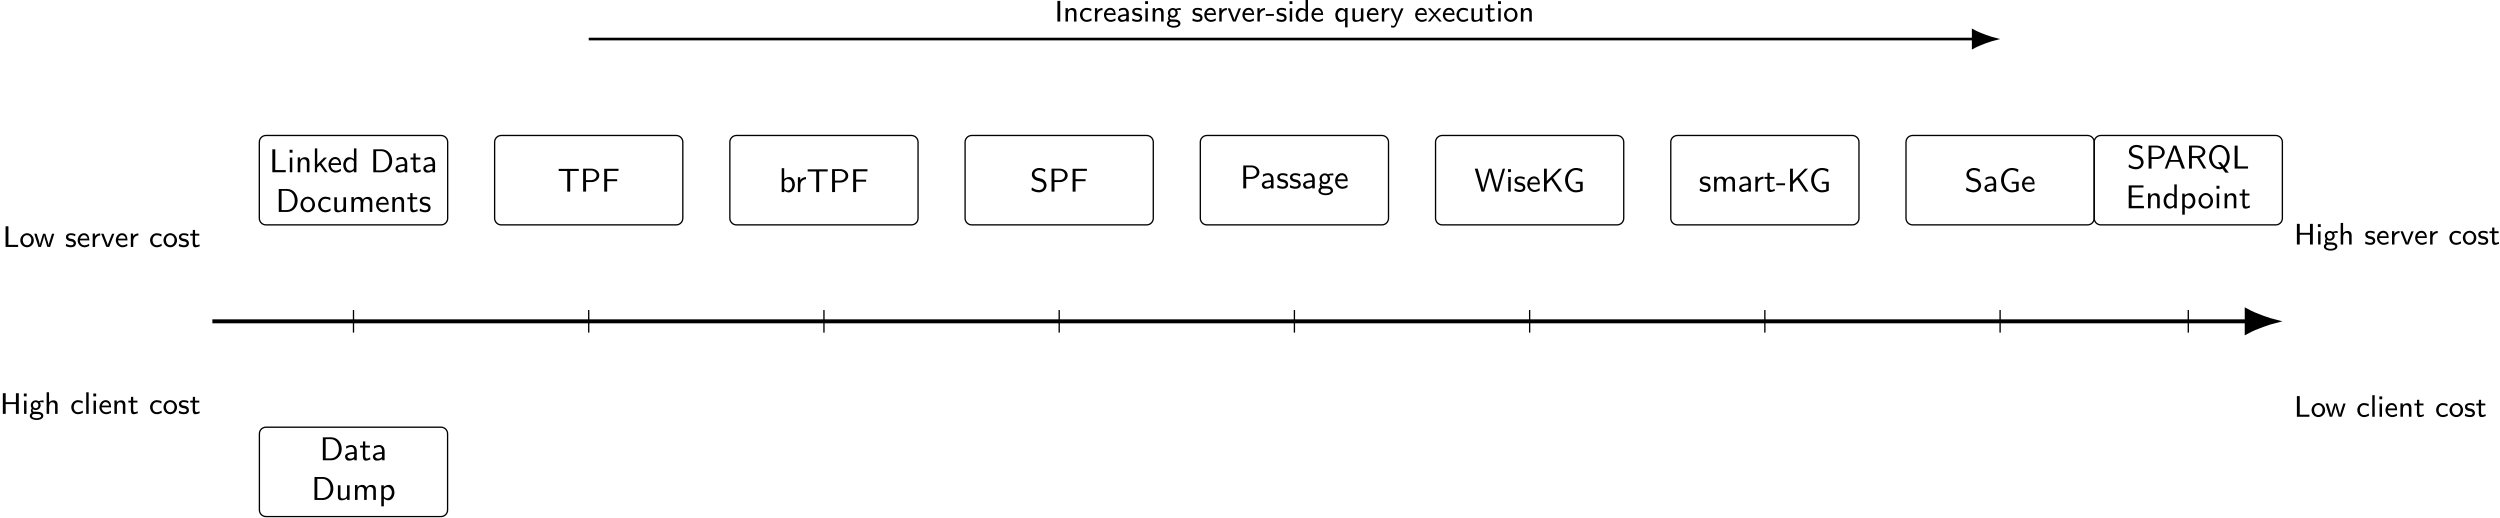
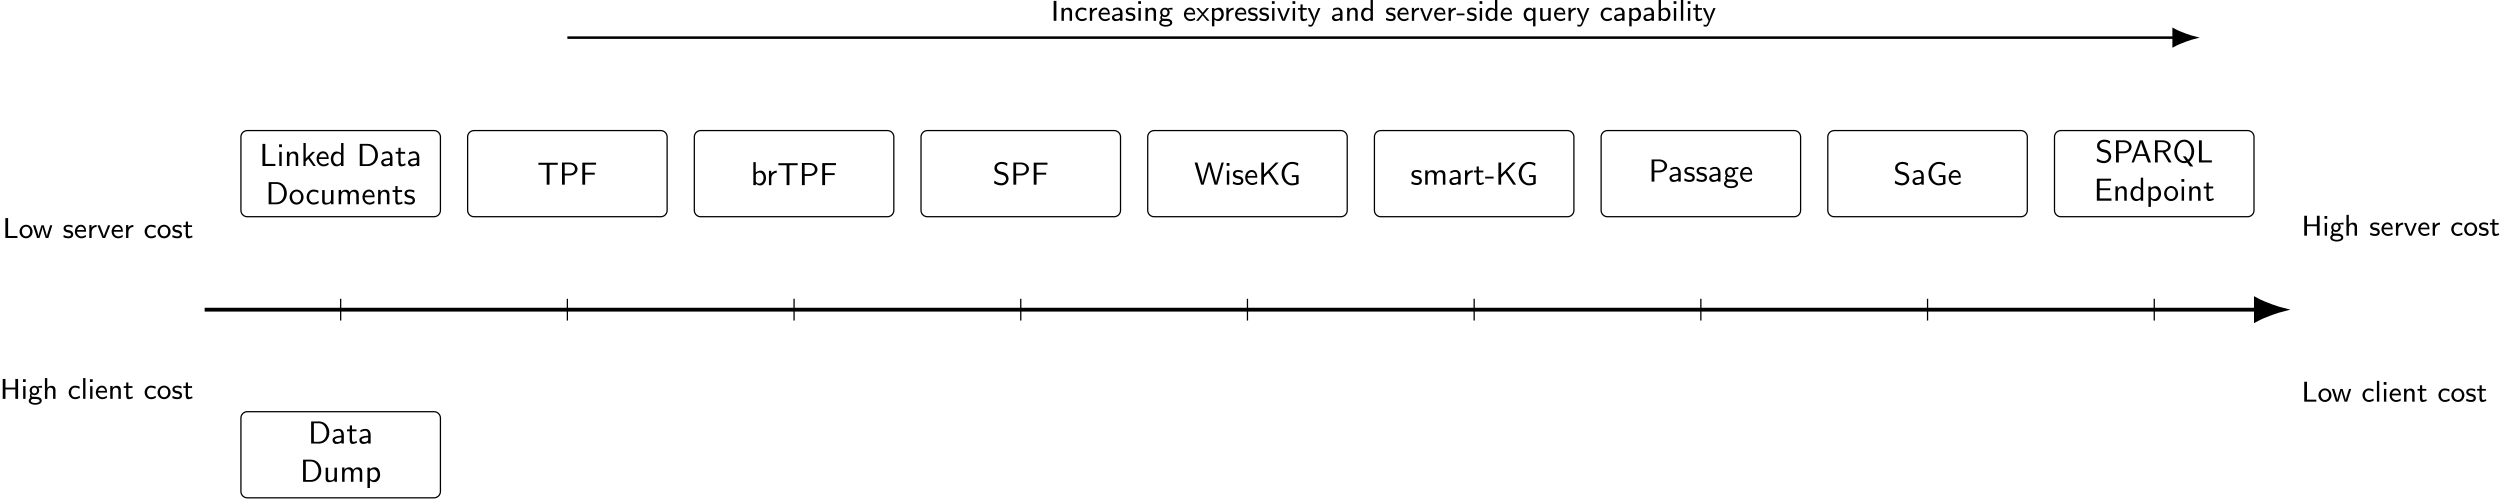
- <svg xmlns="http://www.w3.org/2000/svg" xmlns:xlink="http://www.w3.org/1999/xlink" version="1.1" width="753.171pt" height="155.825pt" viewBox="-60.711 -60.711 753.171 155.825">
+ <svg xmlns="http://www.w3.org/2000/svg" xmlns:xlink="http://www.w3.org/1999/xlink" version="1.1" width="781.517pt" height="155.825pt" viewBox="-60.711 -60.711 781.517 155.825">
  <defs>
    <path id="g1-45" d="M.11-2.521V-1.933H2.76V-2.521H.11Z" />
    <path id="g1-65" d="M.279-.01H1.006L1.773-2.042H4.443L4.663-2.022L5.45-.03L5.529-.01H6.356C6.296-.219 6.207-.418 6.127-.618L5.689-1.783C5.24-2.989 4.782-4.194 4.334-5.4L3.915-6.506C3.836-6.735 3.806-6.924 3.636-6.924H2.919C2.869-6.914 2.849-6.864 2.839-6.814L2.252-5.27C1.803-4.085 1.365-2.919 .917-1.724L.498-.598C.428-.408 .339-.209 .279-.01ZM1.993-2.6C2.072-2.889 2.202-3.168 2.301-3.457C2.511-4.025 2.71-4.593 2.909-5.161C3.029-5.509 3.158-5.858 3.228-6.227L3.337-5.798L4.473-2.6H1.993Z" />
    <path id="g1-68" d="M.946-6.924V-.01H2.869C3.059-.01 3.258 0 3.447 0C5.32 0 6.635-1.604 6.635-3.417C6.635-5.2 5.46-6.934 3.387-6.934C3.208-6.934 3.029-6.924 2.849-6.924H.946ZM1.803-.568V-6.366H3.208C3.885-6.366 4.453-6.187 4.951-5.689C5.499-5.121 5.729-4.364 5.768-3.597V-3.397C5.768-2.002 4.991-.568 3.208-.568H1.803Z" />
    <path id="g1-69" d="M.936-6.894V-.01H5.519V-.717H1.823V-3.288H5.111V-3.895H1.823V-6.257H5.39V-6.894H.936Z" />
    <path id="g1-70" d="M.936-6.894V-.01H1.823V-3.148H4.832V-3.756H1.823V-6.257H5.24V-6.894H.936Z" />
    <path id="g1-71" d="M5.968-2.989H3.866V-2.381H5.191V-.737C5.191-.478 4.105-.428 3.885-.428C2.401-.428 1.534-2.062 1.534-3.457C1.534-4.812 2.331-6.506 3.925-6.506H4.035C4.613-6.466 5.001-6.326 5.539-5.988C5.609-5.938 5.669-5.868 5.748-5.838C5.778-6.087 5.878-6.346 5.878-6.595C5.878-6.874 4.573-7.143 3.945-7.143C1.993-7.143 .658-5.37 .658-3.597C.658-1.953 1.474-.339 3.188 .13C3.427 .189 3.656 .209 3.895 .209C4.573 .209 5.22 .06 5.828-.209C5.908-.249 5.968-.259 5.968-.379V-2.989Z" />
    <path id="g1-75" d="M.946-6.924V-.01H1.803V-2.262L3.128-3.626L5.559-.03L5.649-.01H6.486L3.676-4.184L6.356-6.924H5.43L1.803-3.228V-6.924H.946Z" />
    <path id="g1-76" d="M.936-6.924V-.01H4.971V-.667H1.823V-6.924H.936Z" />
    <path id="g1-80" d="M.946-6.924V-.01H1.833V-2.889H3.666C4.782-2.979 5.808-3.796 5.808-4.922V-5.011C5.729-6.267 4.483-6.934 3.357-6.934C3.188-6.934 3.029-6.924 2.859-6.924H.946ZM1.803-3.467V-6.366H3.347C4.115-6.366 5.001-5.858 5.001-4.922C5.001-4.304 4.613-3.836 4.055-3.606C3.696-3.467 3.318-3.467 2.939-3.467H1.803Z" />
    <path id="g1-81" d="M4.623 .03L5.23 .907L5.479 1.225L6.496 1.235C6.227 .837 5.908 .468 5.629 .08L5.41-.209C5.39-.239 5.34-.279 5.34-.329V-.339C5.34-.379 5.39-.408 5.42-.428L5.629-.608C6.396-1.345 6.775-2.411 6.775-3.437C6.775-4.922 6.007-6.466 4.513-7.004C4.244-7.103 3.955-7.143 3.666-7.143C1.654-7.143 .548-5.161 .548-3.437C.548-1.674 1.753 .209 3.676 .209C3.995 .209 4.334 .149 4.623 .03ZM4.882-.897L4.095-1.933H3.228L4.224-.518C4.025-.468 3.836-.428 3.626-.428H3.567C2.052-.528 1.405-2.232 1.405-3.467C1.405-4.742 2.072-6.506 3.646-6.506H3.746C5.23-6.426 5.918-4.752 5.918-3.457C5.918-2.54 5.639-1.474 4.882-.897Z" />
    <path id="g1-82" d="M.956-6.924V-.01H1.813V-3.168H3.258L3.387-3.148L5.111-.249L5.27-.03H6.147L4.164-3.268C5.011-3.457 5.868-4.154 5.868-5.071V-5.151C5.798-6.227 4.653-6.824 3.656-6.914C3.517-6.924 3.377-6.924 3.238-6.924H.956ZM1.813-3.776V-6.366H2.949C3.676-6.366 4.633-6.326 5.001-5.44C5.041-5.32 5.061-5.2 5.061-5.081C5.061-4.513 4.633-4.095 4.095-3.905C3.726-3.776 3.337-3.776 2.949-3.776H1.813Z" />
    <path id="g1-83" d="M.578-1.295C.548-1.046 .448-.787 .448-.538C.448-.359 1.156-.09 1.524 .03C1.893 .139 2.281 .209 2.67 .209C3.597 .209 4.742-.279 4.961-1.644C4.971-1.714 4.971-1.793 4.971-1.863C4.971-2.79 4.364-3.577 3.527-3.866C2.77-4.134 1.634-4.055 1.355-5.091C1.345-5.161 1.335-5.24 1.335-5.31V-5.39C1.415-6.067 2.072-6.446 2.67-6.486H2.819C3.347-6.486 3.856-6.326 4.284-5.988C4.354-5.938 4.413-5.878 4.483-5.838C4.513-6.087 4.613-6.346 4.613-6.595C4.613-6.655 4.583-6.685 4.533-6.705L4.354-6.795C3.885-7.034 3.377-7.143 2.849-7.143C1.893-7.143 .548-6.615 .548-5.171C.548-4.244 1.285-3.547 2.122-3.308C2.889-3.088 4.184-3.049 4.184-1.783V-1.714C4.125-1.026 3.527-.528 2.849-.478H2.73C2.032-.478 1.355-.727 .797-1.136C.727-1.186 .658-1.255 .578-1.295Z" />
    <path id="g1-84" d="M.359-6.864V-6.217H2.939V-.01H3.826V-6.227H6.406V-6.864H.359Z" />
    <path id="g1-87" d="M.139-6.924L2.162-.01H2.75C2.78-.01 2.819 0 2.859 0C3.039 0 3.068-.329 3.108-.488C3.587-2.212 4.164-3.925 4.563-5.669C4.603-5.848 4.653-6.037 4.663-6.227H4.672C4.692-5.968 4.762-5.709 4.832-5.46C5.26-3.616 5.898-1.833 6.366-.01H7.233L9.255-6.924H8.638C8.508-6.924 8.518-6.834 8.478-6.745L8.389-6.416C7.89-4.722 7.382-3.019 6.954-1.305C6.914-1.106 6.864-.907 6.844-.707H6.834C6.834-.927 6.765-1.156 6.715-1.365C6.366-2.76 5.968-4.134 5.559-5.519C5.43-5.988 5.27-6.456 5.151-6.924H4.443C4.254-6.924 4.234-6.615 4.194-6.456C3.786-5.121 3.397-3.766 3.049-2.421C2.899-1.853 2.72-1.285 2.67-.707H2.66C2.66-.966 2.58-1.225 2.521-1.474C2.122-3.298 1.474-5.111 1.006-6.924H.139Z" />
    <path id="g1-97" d="M.817-3.507C.966-3.587 1.096-3.686 1.245-3.766C1.584-3.945 1.963-4.015 2.351-4.015C2.959-4.015 3.208-3.337 3.208-2.829C3.208-2.7 3.198-2.57 3.198-2.451C2.192-2.451 .438-2.222 .438-1.146C.438-.518 .867 .1 1.564 .1C2.132 .1 2.8-.02 3.228-.369V-.01H3.975V-2.79C3.975-3.616 3.547-4.533 2.461-4.603H2.351C1.853-4.603 1.405-4.503 .946-4.274C.877-4.244 .757-4.204 .757-4.095C.757-3.895 .807-3.706 .817-3.507ZM3.198-1.943V-1.295C3.198-.717 2.6-.498 2.092-.498C1.674-.498 1.156-.707 1.156-1.166C1.176-1.654 1.953-1.813 2.321-1.863C2.61-1.913 2.909-1.943 3.198-1.943Z" />
    <path id="g1-98" d="M.817-7.203V-.01H1.594V-.468C1.983-.13 2.391 .1 2.979 .1C4.115 .1 4.792-1.186 4.792-2.242C4.792-3.138 4.314-4.553 3.148-4.553C2.59-4.553 1.993-4.324 1.564-3.955V-7.203H.817ZM3.995-2.052C3.935-1.265 3.437-.498 2.56-.498C2.152-.498 1.594-.857 1.594-1.255V-2.77C1.594-2.879 1.584-2.999 1.584-3.118C1.584-3.567 2.172-3.935 2.66-3.935C3.656-3.935 4.005-2.969 4.005-2.212C4.005-2.162 4.005-2.102 3.995-2.052Z" />
    <path id="g1-99" d="M4.075-1.066C3.895-.966 3.716-.847 3.537-.747C3.218-.598 2.839-.538 2.491-.538H2.401C1.524-.618 1.136-1.474 1.136-2.232C1.136-3.049 1.554-3.965 2.531-3.965C2.949-3.965 3.387-3.895 3.746-3.646C3.826-3.606 3.895-3.547 3.975-3.517C3.985-3.706 4.075-3.905 4.075-4.105C4.075-4.523 2.531-4.603 2.54-4.603C1.186-4.603 .359-3.397 .359-2.202V-2.132C.379-.996 1.265 .1 2.491 .1C3.029 .1 3.537-.03 3.995-.309C4.055-.359 4.134-.379 4.134-.478C4.134-.667 4.085-.867 4.075-1.066Z" />
    <path id="g1-100" d="M3.577-7.203V-3.995C3.168-4.344 2.64-4.543 2.102-4.543C.936-4.543 .359-3.208 .359-2.222C.359-1.166 .917 .1 2.142 .1C2.67 .1 3.168-.169 3.547-.528V-.01H4.324V-7.203H3.577ZM1.136-2.052C1.126-2.112 1.126-2.182 1.126-2.242C1.126-3.039 1.594-3.935 2.57-3.935C2.969-3.935 3.557-3.676 3.557-3.168C3.557-3.049 3.547-2.929 3.547-2.819V-1.325C3.547-.837 2.849-.508 2.481-.508C1.624-.508 1.215-1.275 1.136-2.052Z" />
    <path id="g1-101" d="M4.025-1.066C3.537-.757 3.128-.508 2.56-.508C1.773-.508 1.036-1.196 1.036-2.192H4.125C4.125-2.869 4.015-3.626 3.527-4.134C3.218-4.443 2.79-4.603 2.361-4.603C1.813-4.603 1.315-4.344 .956-3.955C.528-3.477 .339-2.849 .339-2.222V-2.172C.349-1.006 1.255 .1 2.511 .1C3.019 .1 3.517-.05 3.935-.319C4.005-.369 4.085-.389 4.085-.488C4.085-.677 4.035-.877 4.025-1.066ZM1.086-2.74C1.225-3.347 1.654-3.985 2.361-3.985C3.059-3.985 3.477-3.397 3.557-2.74H1.086Z" />
    <path id="g1-103" d="M.917-.339V-.329C.558-.12 .279 .279 .279 .697C.279 1.644 1.594 2.042 2.471 2.042C3.407 2.042 4.692 1.684 4.692 .608C4.553-.578 3.457-.697 2.58-.697H1.684C1.375-.697 1.196-.956 1.196-1.245V-1.315C1.215-1.415 1.255-1.494 1.285-1.584C1.654-1.415 1.863-1.295 2.222-1.295C3.118-1.295 3.806-2.072 3.806-2.929V-3.009C3.786-3.347 3.656-3.636 3.477-3.915L4.832-3.935L4.722-4.543C4.264-4.543 3.776-4.463 3.347-4.304C3.298-4.284 3.238-4.244 3.178-4.244C3.108-4.244 2.999-4.334 2.929-4.374C2.71-4.483 2.471-4.543 2.232-4.543C1.395-4.543 .618-3.866 .618-2.929C.618-2.62 .707-2.331 .857-2.062C.877-2.022 .927-1.973 .927-1.923C.927-1.843 .787-1.674 .737-1.524S.658-1.225 .658-1.076C.658-.817 .747-.538 .917-.339ZM1.574 .02H2.521C3.068 .02 3.995 .06 3.995 .697C3.995 1.385 2.77 1.474 2.491 1.474C1.983 1.474 .976 1.325 .976 .697C.976 .359 1.235 .06 1.574 .02ZM2.112-3.975H2.192C2.869-3.975 3.108-3.437 3.108-2.929C3.108-2.411 2.879-1.943 2.311-1.863H2.232C1.554-1.863 1.315-2.401 1.315-2.909C1.315-3.427 1.544-3.895 2.112-3.975Z" />
    <path id="g1-105" d="M.807-4.433V-.01H1.554V-4.433H.807ZM.737-6.785V-5.898H1.624V-6.785H.737Z" />
    <path id="g1-107" d="M.827-7.203V-.01H1.514V-1.265L1.534-1.415L2.321-2.232L3.875-.03L4.692-.01C4.523-.289 4.314-.558 4.125-.827C3.846-1.215 3.567-1.614 3.298-2.012L2.939-2.521C2.899-2.57 2.819-2.66 2.819-2.72C2.829-2.78 2.899-2.829 2.939-2.869L3.268-3.198C3.517-3.447 3.766-3.716 4.015-3.965C4.164-4.115 4.344-4.264 4.473-4.433L3.587-4.423L1.544-2.361V-7.203H.827Z" />
    <path id="g1-109" d="M1.534-3.776V-4.493H.807V-.01H1.584V-2.281C1.584-2.899 1.704-3.935 2.58-3.935C3.228-3.935 3.577-3.567 3.577-2.889C3.577-2.76 3.567-2.64 3.567-2.521V-.01H4.344V-2.281C4.344-2.899 4.463-3.935 5.34-3.935C5.988-3.935 6.336-3.567 6.336-2.889C6.336-2.76 6.326-2.64 6.326-2.521V-.01H7.103V-2.859C7.103-3.218 7.083-3.577 6.934-3.905C6.725-4.364 6.227-4.543 5.738-4.543C5.161-4.543 4.593-4.264 4.254-3.726C3.995-4.234 3.706-4.543 2.989-4.543C2.441-4.543 1.783-4.244 1.534-3.776Z" />
    <path id="g1-110" d="M1.524-3.786V-4.493H.807V-.01H1.584V-2.281C1.584-2.879 1.694-3.935 2.58-3.935C3.228-3.935 3.567-3.537 3.567-2.879C3.567-2.75 3.557-2.63 3.557-2.511V-.01H4.334V-2.371C4.334-2.55 4.344-2.74 4.344-2.919C4.344-3.656 4.164-4.543 2.989-4.543C2.351-4.543 1.903-4.234 1.524-3.786Z" />
    <path id="g1-111" d="M2.341-4.603C1.096-4.453 .299-3.377 .299-2.212C.299-1.106 1.106 .1 2.491 .1H2.62C3.846-.04 4.603-.966 4.672-2.082V-2.212C4.672-3.377 3.816-4.603 2.471-4.603H2.341ZM1.076-2.142C1.066-2.202 1.066-2.262 1.066-2.331C1.066-3.158 1.594-3.995 2.491-3.995C3.377-3.995 3.895-3.178 3.895-2.301C3.895-1.534 3.527-.538 2.501-.538C1.664-.538 1.166-1.245 1.076-2.142Z" />
    <path id="g1-112" d="M1.564-3.945V-4.433H.817V1.923H1.594V-.468C1.963-.12 2.431 .1 2.949 .1C4.115 .1 4.782-1.166 4.782-2.222C4.782-3.078 4.374-4.553 3.188-4.553C2.62-4.553 1.993-4.334 1.564-3.945ZM3.995-2.082C3.925-1.325 3.407-.508 2.55-.508C2.192-.508 1.594-.827 1.594-1.245V-2.75C1.594-2.859 1.584-2.979 1.584-3.098C1.584-3.547 2.162-3.905 2.65-3.905C3.487-3.905 4.005-3.009 4.005-2.252C4.005-2.192 4.005-2.142 3.995-2.082Z" />
    <path id="g1-114" d="M1.524-3.587V-4.493H.817V-.01H1.564V-2.002C1.564-2.76 1.823-3.427 2.68-3.766C2.859-3.836 3.059-3.866 3.258-3.866V-4.543C2.61-4.543 1.763-4.134 1.524-3.587Z" />
    <path id="g1-115" d="M.399-1.026C.359-.827 .289-.588 .289-.408C.289-.139 1.335 .04 1.445 .06C1.604 .08 1.783 .1 1.963 .1C2.7 .1 3.587-.189 3.587-1.285C3.587-1.923 3.098-2.431 2.521-2.6C2.022-2.75 1.046-2.72 1.046-3.397C1.046-3.816 1.425-4.015 1.833-4.015C2.172-4.015 2.521-3.975 2.849-3.846C3.009-3.786 3.148-3.686 3.308-3.626L3.417-4.284C2.939-4.503 2.481-4.603 1.963-4.603C1.205-4.603 .329-4.294 .329-3.308C.329-2.531 1.016-2.112 1.674-1.983C2.122-1.903 2.879-1.833 2.879-1.196C2.879-.727 2.401-.528 1.973-.528C1.395-.528 .956-.707 .399-1.026Z" />
    <path id="g1-116" d="M1.056-5.699V-4.433H.179V-3.846H1.026V-1.215C1.026-.667 1.146 .1 1.853 .1C2.371 .1 2.859-.04 3.318-.279L3.158-.867C2.859-.667 2.61-.538 2.242-.538C1.803-.538 1.743-1.036 1.743-1.375V-3.846H3.148V-4.433H1.743V-5.699H1.056Z" />
    <path id="g1-117" d="M.807-4.433V-1.544C.807-1.415 .797-1.285 .797-1.146C.797-.817 .827-.468 1.036-.219C1.235 .03 1.554 .11 1.873 .11C2.491 .11 3.108-.1 3.587-.488V-.01H4.334V-4.433H3.557V-1.664C3.557-.887 3.138-.448 2.281-.448C1.863-.448 1.584-.618 1.584-1.116V-4.433H.807Z" />
    <path id="g0-45" d="M.099-2.277V-1.722H2.555V-2.277H.099Z" />
    <path id="g0-72" d="M.852-6.232V-.009H1.713V-2.95H4.797V-.009H5.658V-6.232H4.797V-3.533H1.713V-6.232H.852Z" />
    <path id="g0-73" d="M.852-6.232V-.009H1.713V-6.232H.852Z" />
    <path id="g0-76" d="M.852-6.232V-.009H4.627V-.637H1.713V-6.232H.852Z" />
    <path id="g0-97" d="M.762-3.111C.897-3.183 1.022-3.282 1.157-3.353C1.47-3.515 1.829-3.578 2.188-3.578C2.771-3.578 2.941-2.941 2.941-2.484V-2.215C2-2.215 .395-2.017 .395-1.04C.395-.466 .798 .09 1.444 .09C1.955 .09 2.555-.018 2.968-.35V-.009H3.694V-2.143C3.694-2.277 3.703-2.412 3.703-2.546C3.703-3.362 3.138-4.142 2.179-4.142C1.731-4.142 1.291-4.053 .888-3.847C.807-3.811 .708-3.775 .708-3.676C.708-3.488 .753-3.3 .762-3.111ZM2.941-1.731V-1.3C2.941-.762 2.52-.493 1.919-.493C1.614-.493 1.094-.628 1.094-1.076C1.112-1.506 1.847-1.623 2.152-1.668C2.412-1.704 2.681-1.731 2.941-1.731Z" />
+     <path id="g0-98" d="M.735-6.51V-.009H1.488V-.421C1.829-.099 2.277 .09 2.753 .09C3.847 .09 4.438-1.058 4.438-2.017C4.438-2.842 4.026-4.089 2.923-4.089C2.43-4.089 1.856-3.909 1.462-3.569V-6.51H.735ZM3.676-1.856C3.622-1.139 3.165-.493 2.376-.493C2.017-.493 1.488-.78 1.488-1.139V-2.968C1.551-3.264 2.116-3.506 2.457-3.506C3.3-3.506 3.685-2.726 3.685-2.044C3.685-1.982 3.685-1.919 3.676-1.856Z" />
    <path id="g0-99" d="M3.775-.977C3.246-.69 2.905-.52 2.304-.52H2.224C1.435-.583 1.067-1.336 1.067-2C1.067-2.753 1.479-3.533 2.331-3.533C2.753-3.533 3.12-3.452 3.497-3.228C3.56-3.192 3.613-3.147 3.676-3.12C3.703-3.309 3.775-3.524 3.775-3.694C3.775-4.044 2.43-4.142 2.331-4.142C1.193-4.142 .314-3.147 .314-2.071C.314-.933 1.094 .09 2.349 .09C2.833 .09 3.273-.045 3.694-.26C3.757-.305 3.829-.323 3.829-.412C3.829-.601 3.784-.789 3.775-.977Z" />
    <path id="g0-100" d="M3.291-6.51V-3.604C2.905-3.918 2.412-4.089 1.919-4.089C.843-4.089 .314-2.905 .314-1.991C.314-1.04 .861 .099 1.901 .099C2.421 .099 2.878-.152 3.264-.466V-.009H4.017V-6.51H3.291ZM1.067-1.856C1.067-1.91 1.058-1.955 1.058-2.008C1.058-2.744 1.506-3.497 2.385-3.497C2.708-3.497 3.219-3.291 3.264-2.995C3.273-2.941 3.273-2.887 3.273-2.833C3.273-2.726 3.264-2.618 3.264-2.52V-1.193C3.264-.959 2.914-.664 2.663-.565C2.546-.52 2.412-.493 2.286-.493C1.506-.493 1.139-1.175 1.067-1.856Z" />
    <path id="g0-101" d="M3.73-.968C3.587-.888 3.452-.789 3.3-.717C3.022-.583 2.699-.493 2.376-.493C1.668-.493 .977-1.085 .977-1.973H3.829C3.829-2.887 3.533-4.142 2.197-4.142C1.04-4.142 .305-3.067 .305-1.991V-1.955C.314-.87 1.21 .09 2.331 .09C2.806 .09 3.264-.054 3.658-.269C3.712-.314 3.784-.332 3.784-.421C3.784-.592 3.739-.789 3.73-.968ZM1.031-2.502C1.201-3.022 1.551-3.56 2.179-3.56C2.798-3.56 3.165-3.084 3.282-2.502H1.031Z" />
    <path id="g0-103" d="M.834-.296C.502-.152 .26 .251 .26 .619C.26 1.56 1.632 1.838 2.26 1.838C3.102 1.838 4.34 1.542 4.34 .547C4.268-.43 3.282-.646 2.358-.646H1.56C1.282-.646 1.112-.861 1.112-1.112C1.112-1.219 1.148-1.327 1.193-1.417C1.435-1.273 1.686-1.166 1.973-1.157H2.035C2.789-1.157 3.488-1.731 3.533-2.537V-2.6C3.533-2.941 3.425-3.219 3.246-3.497L3.667-3.524L4.474-3.488C4.429-3.766 4.42-4.089 4.295-4.089H4.259C3.811-4.089 3.353-3.981 2.941-3.82L2.95-3.802C2.86-3.838 2.789-3.9 2.708-3.936C2.529-4.026 2.331-4.071 2.134-4.089H2.044C1.291-4.089 .619-3.506 .556-2.717V-2.618C.556-2.34 .637-2.089 .771-1.856C.798-1.82 .843-1.775 .843-1.731C.843-1.65 .699-1.47 .664-1.354C.619-1.228 .601-1.103 .601-.968C.601-.726 .672-.484 .834-.296ZM1.453 .036H2.331C2.815 .036 3.676 .063 3.676 .628C3.676 1.219 2.529 1.3 2.286 1.3C1.775 1.3 .924 1.13 .924 .61C.924 .305 1.166 .081 1.453 .036ZM1.955-3.542H2.035C2.609-3.542 2.86-3.093 2.86-2.645C2.86-2.179 2.654-1.775 2.134-1.704H2.053C1.47-1.704 1.228-2.161 1.228-2.6C1.228-3.067 1.435-3.47 1.955-3.542Z" />
    <path id="g0-104" d="M.726-6.51V-.009H1.479V-2.044C1.479-2.591 1.578-3.506 2.385-3.506C2.977-3.506 3.282-3.174 3.282-2.573C3.282-2.457 3.273-2.349 3.273-2.242V-.009H4.026V-2.134C4.026-2.286 4.035-2.439 4.035-2.591C4.035-3.246 3.891-4.089 2.78-4.089C2.251-4.089 1.793-3.847 1.453-3.452V-6.51H.726Z" />
    <path id="g0-105" d="M.735-3.99V-.009H1.462V-3.99H.735ZM.664-6.142V-5.281H1.524V-6.142H.664Z" />
    <path id="g0-108" d="M.735-6.51V-.009H1.462V-6.51H.735Z" />
    <path id="g0-110" d="M1.435-3.416V-4.044H.726V-.009H1.479V-2.044C1.479-2.591 1.578-3.506 2.385-3.506C2.977-3.506 3.282-3.174 3.282-2.573C3.282-2.457 3.273-2.349 3.273-2.242V-.009H4.026V-2.564C4.026-2.896 4.008-3.219 3.865-3.515C3.667-3.927 3.228-4.098 2.789-4.098C2.277-4.098 1.686-3.847 1.435-3.416Z" />
    <path id="g0-111" d="M2.17-4.142C.995-4.026 .26-3.04 .26-1.991C.26-.915 1.103 .09 2.304 .09C3.407 .09 4.34-.834 4.34-1.982C4.34-3.084 3.506-4.151 2.286-4.151C2.242-4.151 2.206-4.142 2.17-4.142ZM1.013-1.937C1.013-1.982 1.004-2.035 1.004-2.089C1.004-2.851 1.479-3.551 2.295-3.551S3.587-2.869 3.587-2.071C3.587-1.291 3.147-.529 2.295-.529C1.533-.529 1.094-1.13 1.013-1.937Z" />
+     <path id="g0-112" d="M1.462-3.569V-3.99H.735V1.731H1.488V-.421C1.829-.099 2.277 .09 2.753 .09C3.847 .09 4.438-1.058 4.438-2.017C4.438-2.762 4.08-4.098 2.986-4.098C2.412-4.098 1.928-3.882 1.462-3.569ZM3.676-1.874C3.613-1.184 3.111-.493 2.358-.493C2.017-.493 1.488-.789 1.488-1.139V-2.95C1.533-3.21 2.071-3.479 2.448-3.479C3.21-3.479 3.685-2.708 3.685-2.035C3.685-1.982 3.685-1.928 3.676-1.874Z" />
    <path id="g0-113" d="M3.264-.448V1.731H4.017V-4.089H3.291V-3.488C2.959-3.882 2.484-4.089 1.973-4.089C.897-4.089 .314-2.914 .314-1.982C.314-1.112 .798 .099 1.865 .099C2.34 .099 2.896-.108 3.264-.448ZM1.067-1.874C1.067-1.919 1.058-1.955 1.058-2C1.058-2.708 1.587-3.47 2.376-3.47C2.735-3.47 3.013-3.273 3.174-2.95C3.219-2.86 3.282-2.753 3.291-2.645V-1.184C3.291-.726 2.466-.493 2.322-.493C1.569-.493 1.148-1.184 1.067-1.874Z" />
    <path id="g0-114" d="M1.417-3.237V-4.044H.735V-.009H1.462V-1.802C1.462-2.699 2.017-3.443 3.013-3.443V-4.089C2.412-4.089 1.677-3.757 1.417-3.237Z" />
    <path id="g0-115" d="M.368-.959C.332-.807 .314-.646 .287-.493C.278-.457 .26-.403 .26-.359C.26-.143 1.184 .036 1.327 .054C1.497 .09 1.668 .09 1.838 .09C2.52 .09 3.318-.179 3.318-1.175V-1.246C3.273-1.802 2.824-2.224 2.304-2.376C1.874-2.502 .986-2.448 .986-3.058C.986-3.443 1.381-3.578 1.704-3.578C2.008-3.578 2.322-3.542 2.609-3.434C2.762-3.38 2.905-3.291 3.058-3.228L3.165-3.856C2.726-4.044 2.295-4.142 1.811-4.142C1.121-4.142 .305-3.856 .305-2.968C.305-2.394 .753-1.982 1.273-1.82C1.65-1.713 2.636-1.722 2.636-1.085C2.636-.69 2.224-.511 1.856-.511C1.309-.511 .879-.664 .368-.959Z" />
    <path id="g0-116" d="M.959-5.129V-3.99H.17V-3.434H.933V-1.847C.933-1.677 .924-1.497 .924-1.327C.924-.924 .924 .09 1.677 .09C2.179 .09 2.618-.045 3.067-.242L2.914-.807C2.663-.646 2.412-.52 2.098-.52C1.704-.52 1.632-.959 1.632-1.3V-3.434H2.914V-3.99H1.632V-5.129H.959Z" />
    <path id="g0-117" d="M.726-3.99V-1.058C.726-.771 .726-.439 .924-.206C1.103 .027 1.39 .09 1.677 .09C2.242 .09 2.896-.063 3.3-.43V-.009H4.026V-3.99H3.273V-1.479C3.273-1.291 3.273-1.121 3.183-.95C2.977-.592 2.582-.439 2.188-.439C1.865-.439 1.479-.457 1.479-1.013V-3.99H.726Z" />
    <path id="g0-118" d="M.126-3.99L1.309-1.004C1.435-.708 1.632 0 1.811 0C1.847 0 1.892-.009 1.919-.009H2.34C2.367-.009 2.403 0 2.439 0C2.627 0 2.833-.78 2.986-1.148C3.362-2.098 3.739-3.04 4.116-3.99L3.416-3.972L2.403-1.381L2.224-.852L2.143-.484L1.955-1.121L.968-3.73L.852-3.972L.646-3.99H.126Z" />
    <path id="g0-119" d="M.126-3.99L1.39-.009H2.125L2.412-.87L2.896-2.502L3.04-3.075L3.111-3.515C3.138-3.12 3.264-2.735 3.362-2.358C3.515-1.838 3.667-1.318 3.829-.798C3.918-.538 4.008-.278 4.08-.009H4.896L6.16-3.99H5.469L4.725-1.587L4.546-.915L4.456-.484C4.438-.771 4.331-1.067 4.259-1.345C4.098-1.955 3.891-2.546 3.712-3.147C3.649-3.353 3.524-3.945 3.425-3.981C3.398-3.99 3.371-3.99 3.344-3.99H2.86C2.753-3.99 2.717-3.811 2.69-3.712C2.466-2.932 2.188-2.161 1.991-1.372C1.919-1.085 1.82-.78 1.82-.484C1.784-.583 1.784-.69 1.766-.789C1.65-1.542 1.372-2.349 1.121-3.102C1.058-3.318 .995-3.533 .924-3.748L.87-3.909C.843-3.99 .798-3.99 .735-3.99H.126Z" />
    <path id="g0-120" d="M.054-3.99L1.784-2.062L0-.009H.771L2.089-1.686L3.461-.018H4.241L2.403-2.053L4.08-3.99H3.318L2.098-2.529L.834-3.981L.592-3.99H.054Z" />
    <path id="g0-121" d="M.126-3.99C.646-2.789 1.201-1.596 1.739-.403L1.856-.152C1.874-.117 1.892-.072 1.901-.027V-.009C1.901 .126 1.775 .323 1.713 .475C1.578 .798 1.435 1.291 1.058 1.291C.807 1.291 .574 1.21 .332 1.139L.386 1.757C.61 1.802 .843 1.829 1.067 1.829C1.569 1.829 1.82 1.399 2.008 1.022C2.197 .637 2.349 .224 2.52-.17C3.04-1.444 3.578-2.717 4.116-3.99H3.515C3.416-3.99 3.407-3.972 3.362-3.9L3.3-3.748C3.004-3.004 2.681-2.26 2.43-1.506C2.322-1.184 2.197-.834 2.188-.484C2.053-1.605 1.408-2.744 .995-3.73L.915-3.9C.888-3.981 .852-3.99 .771-3.99H.126Z" />
  </defs>
  <g id="page1">
-     <path d="M3.266 36.094H616.156" stroke="#000" fill="none" stroke-width="1.196" />
-     <path d="M624.43 36.094C623.414 35.844 618.946 34.426 616.157 32.883V39.305C618.946 37.762 623.414 36.344 624.43 36.094Z" />
-     <path d="M624.43 36.094C623.414 35.844 618.946 34.426 616.157 32.883V39.305C618.946 37.762 623.414 36.344 624.43 36.094Z" stroke="#000" fill="none" stroke-width="1.196" stroke-miterlimit="10" />
+     <path d="M3.266 36.094H644.5" stroke="#000" fill="none" stroke-width="1.196" />
+     <path d="M652.777 36.094C651.761 35.844 647.293 34.426 644.5 32.883V39.305C647.293 37.762 651.761 36.344 652.777 36.094Z" />
+     <path d="M652.777 36.094C651.761 35.844 647.293 34.426 644.5 32.883V39.305C647.293 37.762 651.761 36.344 652.777 36.094Z" stroke="#000" fill="none" stroke-width="1.196" stroke-miterlimit="10" />
    <g transform="matrix(1 0 0 1 -63.1509 -22.3993)">
      <use x="3.266" y="36.093" xlink:href="#g0-76" />
      <use x="8.287" y="36.093" xlink:href="#g0-111" />
      <use x="12.638" y="36.093" xlink:href="#g0-119" />
      <use x="22.003" y="36.093" xlink:href="#g0-115" />
      <use x="25.535" y="36.093" xlink:href="#g0-101" />
      <use x="29.63" y="36.093" xlink:href="#g0-114" />
      <use x="32.777" y="36.093" xlink:href="#g0-118" />
      <use x="37.024" y="36.093" xlink:href="#g0-101" />
      <use x="41.119" y="36.093" xlink:href="#g0-114" />
      <use x="47.337" y="36.093" xlink:href="#g0-99" />
      <use x="51.432" y="36.093" xlink:href="#g0-111" />
      <use x="56.038" y="36.093" xlink:href="#g0-115" />
      <use x="59.57" y="36.093" xlink:href="#g0-116" />
    </g>
-     <g transform="matrix(1 0 0 1 627.1492 -23.1325)">
+     <g transform="matrix(1 0 0 1 655.4952 -23.1325)">
      <use x="3.266" y="36.093" xlink:href="#g0-72" />
      <use x="9.781" y="36.093" xlink:href="#g0-105" />
      <use x="11.981" y="36.093" xlink:href="#g0-103" />
      <use x="16.588" y="36.093" xlink:href="#g0-104" />
      <use x="24.417" y="36.093" xlink:href="#g0-115" />
      <use x="27.949" y="36.093" xlink:href="#g0-101" />
      <use x="32.044" y="36.093" xlink:href="#g0-114" />
      <use x="35.191" y="36.093" xlink:href="#g0-118" />
      <use x="39.438" y="36.093" xlink:href="#g0-101" />
      <use x="43.533" y="36.093" xlink:href="#g0-114" />
      <use x="49.751" y="36.093" xlink:href="#g0-99" />
      <use x="53.846" y="36.093" xlink:href="#g0-111" />
      <use x="58.452" y="36.093" xlink:href="#g0-115" />
      <use x="61.984" y="36.093" xlink:href="#g0-116" />
    </g>
    <g transform="matrix(1 0 0 1 -63.9768 27.8914)">
      <use x="3.266" y="36.093" xlink:href="#g0-72" />
      <use x="9.781" y="36.093" xlink:href="#g0-105" />
      <use x="11.981" y="36.093" xlink:href="#g0-103" />
      <use x="16.588" y="36.093" xlink:href="#g0-104" />
      <use x="24.417" y="36.093" xlink:href="#g0-99" />
      <use x="28.512" y="36.093" xlink:href="#g0-108" />
      <use x="30.712" y="36.093" xlink:href="#g0-105" />
      <use x="32.911" y="36.093" xlink:href="#g0-101" />
      <use x="37.006" y="36.093" xlink:href="#g0-110" />
      <use x="41.765" y="36.093" xlink:href="#g0-116" />
      <use x="48.163" y="36.093" xlink:href="#g0-99" />
      <use x="52.258" y="36.093" xlink:href="#g0-111" />
      <use x="56.864" y="36.093" xlink:href="#g0-115" />
      <use x="60.396" y="36.093" xlink:href="#g0-116" />
    </g>
-     <g transform="matrix(1 0 0 1 627.1492 28.7629)">
+     <g transform="matrix(1 0 0 1 655.4952 28.7629)">
      <use x="3.266" y="36.093" xlink:href="#g0-76" />
      <use x="8.287" y="36.093" xlink:href="#g0-111" />
      <use x="12.638" y="36.093" xlink:href="#g0-119" />
      <use x="22.003" y="36.093" xlink:href="#g0-99" />
      <use x="26.098" y="36.093" xlink:href="#g0-108" />
      <use x="28.298" y="36.093" xlink:href="#g0-105" />
      <use x="30.497" y="36.093" xlink:href="#g0-101" />
      <use x="34.592" y="36.093" xlink:href="#g0-110" />
      <use x="39.351" y="36.093" xlink:href="#g0-116" />
      <use x="45.749" y="36.093" xlink:href="#g0-99" />
      <use x="49.844" y="36.093" xlink:href="#g0-111" />
      <use x="54.45" y="36.093" xlink:href="#g0-115" />
      <use x="57.982" y="36.093" xlink:href="#g0-116" />
    </g>
    <path d="M45.785 32.691V39.496" stroke="#000" fill="none" stroke-width=".399" stroke-miterlimit="10" />
    <path d="M116.653 32.691V39.496" stroke="#000" fill="none" stroke-width=".399" stroke-miterlimit="10" />
    <path d="M187.52 32.691V39.496" stroke="#000" fill="none" stroke-width=".399" stroke-miterlimit="10" />
    <path d="M258.387 32.691V39.496" stroke="#000" fill="none" stroke-width=".399" stroke-miterlimit="10" />
    <path d="M329.254 32.691V39.496" stroke="#000" fill="none" stroke-width=".399" stroke-miterlimit="10" />
    <path d="M400.121 32.691V39.496" stroke="#000" fill="none" stroke-width=".399" stroke-miterlimit="10" />
    <path d="M470.988 32.691V39.496" stroke="#000" fill="none" stroke-width=".399" stroke-miterlimit="10" />
    <path d="M541.856 32.691V39.496" stroke="#000" fill="none" stroke-width=".399" stroke-miterlimit="10" />
-     <path d="M598.551 32.691V39.496" stroke="#000" fill="none" stroke-width=".399" stroke-miterlimit="10" />
-     <path d="M72.168-19.891H19.406C18.305-19.891 17.414-19 17.414-17.898V5.043C17.414 6.144 18.305 7.039 19.406 7.039H72.168C73.269 7.039 74.16 6.144 74.16 5.043V-17.898C74.16-19 73.269-19.891 72.168-19.891Z" stroke="#000" fill="none" stroke-width=".399" stroke-miterlimit="10" />
+     <path d="M612.723 32.691V39.496" stroke="#000" fill="none" stroke-width=".399" stroke-miterlimit="10" />
+     <path d="M74.977-19.891H16.598C15.496-19.891 14.605-19 14.605-17.898V5.043C14.605 6.144 15.496 7.039 16.598 7.039H74.977C76.074 7.039 76.969 6.144 76.969 5.043V-17.898C76.969-19 76.074-19.891 74.977-19.891Z" stroke="#000" fill="none" stroke-width=".399" stroke-miterlimit="10" />
    <g transform="matrix(1 0 0 1 17.1352 -32.94576)">
      <use x="3.266" y="24.138" xlink:href="#g1-76" />
      <use x="8.661" y="24.138" xlink:href="#g1-105" />
      <use x="11.04" y="24.138" xlink:href="#g1-110" />
      <use x="16.186" y="24.138" xlink:href="#g1-107" />
      <use x="20.779" y="24.138" xlink:href="#g1-101" />
      <use x="25.206" y="24.138" xlink:href="#g1-100" />
      <use x="33.672" y="24.138" xlink:href="#g1-68" />
      <use x="40.866" y="24.138" xlink:href="#g1-97" />
      <use x="45.652" y="24.138" xlink:href="#g1-116" />
      <use x="49.249" y="24.138" xlink:href="#g1-97" />
      <use x="5.189" y="36.093" xlink:href="#g1-68" />
      <use x="12.382" y="36.093" xlink:href="#g1-111" />
      <use x="17.639" y="36.093" xlink:href="#g1-99" />
      <use x="22.066" y="36.093" xlink:href="#g1-117" />
      <use x="27.212" y="36.093" xlink:href="#g1-109" />
      <use x="35.125" y="36.093" xlink:href="#g1-101" />
      <use x="39.551" y="36.093" xlink:href="#g1-110" />
      <use x="44.697" y="36.093" xlink:href="#g1-116" />
      <use x="48.294" y="36.093" xlink:href="#g1-115" />
    </g>
-     <path d="M143.008-19.891H90.297C89.199-19.891 88.305-19 88.305-17.898V5.043C88.305 6.144 89.199 7.039 90.297 7.039H143.008C144.11 7.039 145 6.144 145 5.043V-17.898C145-19 144.11-19.891 143.008-19.891Z" stroke="#000" fill="none" stroke-width=".399" stroke-miterlimit="10" />
+     <path d="M145.844-19.891H87.465C86.363-19.891 85.473-19 85.473-17.898V5.043C85.473 6.144 86.363 7.039 87.465 7.039H145.844C146.942 7.039 147.836 6.144 147.836 5.043V-17.898C147.836-19 146.942-19.891 145.844-19.891Z" stroke="#000" fill="none" stroke-width=".399" stroke-miterlimit="10" />
    <g transform="matrix(1 0 0 1 103.9802 -39.06175)">
      <use x="3.266" y="36.093" xlink:href="#g1-84" />
      <use x="10.044" y="36.093" xlink:href="#g1-80" />
      <use x="16.408" y="36.093" xlink:href="#g1-70" />
    </g>
-     <path d="M213.875-19.891H161.164C160.067-19.891 159.172-19 159.172-17.898V5.043C159.172 6.144 160.067 7.039 161.164 7.039H213.875C214.977 7.039 215.867 6.144 215.867 5.043V-17.898C215.867-19 214.977-19.891 213.875-19.891Z" stroke="#000" fill="none" stroke-width=".399" stroke-miterlimit="10" />
+     <path d="M216.707-19.891H158.332C157.231-19.891 156.34-19 156.34-17.898V5.043C156.34 6.144 157.231 7.039 158.332 7.039H216.707C217.809 7.039 218.703 6.144 218.703 5.043V-17.898C218.703-19 217.809-19.891 216.707-19.891Z" stroke="#000" fill="none" stroke-width=".399" stroke-miterlimit="10" />
    <g transform="matrix(1 0 0 1 170.7112 -38.92342)">
      <use x="3.266" y="36.093" xlink:href="#g1-98" />
      <use x="8.135" y="36.093" xlink:href="#g1-114" />
      <use x="11.538" y="36.093" xlink:href="#g1-84" />
      <use x="18.317" y="36.093" xlink:href="#g1-80" />
      <use x="24.68" y="36.093" xlink:href="#g1-70" />
    </g>
-     <path d="M284.742-19.891H232.031C230.934-19.891 230.039-19 230.039-17.898V5.043C230.039 6.144 230.934 7.039 232.031 7.039H284.742C285.844 7.039 286.735 6.144 286.735 5.043V-17.898C286.735-19 285.844-19.891 284.742-19.891Z" stroke="#000" fill="none" stroke-width=".399" stroke-miterlimit="10" />
+     <path d="M287.574-19.891H229.199C228.098-19.891 227.207-19 227.207-17.898V5.043C227.207 6.144 228.098 7.039 229.199 7.039H287.574C288.676 7.039 289.571 6.144 289.571 5.043V-17.898C289.571-19 288.676-19.891 287.574-19.891Z" stroke="#000" fill="none" stroke-width=".399" stroke-miterlimit="10" />
    <g transform="matrix(1 0 0 1 246.3372 -39.06175)">
      <use x="3.266" y="36.093" xlink:href="#g1-83" />
      <use x="8.799" y="36.093" xlink:href="#g1-80" />
      <use x="15.163" y="36.093" xlink:href="#g1-70" />
    </g>
-     <path d="M355.61-19.891H302.899C301.801-19.891 300.906-19 300.906-17.898V5.043C300.906 6.144 301.801 7.039 302.899 7.039H355.61C356.707 7.039 357.602 6.144 357.602 5.043V-17.898C357.602-19 356.707-19.891 355.61-19.891Z" stroke="#000" fill="none" stroke-width=".399" stroke-miterlimit="10" />
-     <g transform="matrix(1 0 0 1 309.6372 -40.03012)">
-       <use x="3.266" y="36.093" xlink:href="#g1-80" />
-       <use x="9.353" y="36.093" xlink:href="#g1-97" />
-       <use x="14.139" y="36.093" xlink:href="#g1-115" />
-       <use x="17.957" y="36.093" xlink:href="#g1-115" />
-       <use x="21.775" y="36.093" xlink:href="#g1-97" />
-       <use x="26.562" y="36.093" xlink:href="#g1-103" />
-       <use x="31.542" y="36.093" xlink:href="#g1-101" />
-     </g>
-     <path d="M426.477-19.891H373.766C372.668-19.891 371.774-19 371.774-17.898V5.043C371.774 6.144 372.668 7.039 373.766 7.039H426.477C427.574 7.039 428.469 6.144 428.469 5.043V-17.898C428.469-19 427.574-19.891 426.477-19.891Z" stroke="#000" fill="none" stroke-width=".399" stroke-miterlimit="10" />
-     <g transform="matrix(1 0 0 1 380.1992 -39.06175)">
+     <path d="M358.442-19.891H300.067C298.965-19.891 298.074-19 298.074-17.898V5.043C298.074 6.144 298.965 7.039 300.067 7.039H358.442C359.543 7.039 360.438 6.144 360.438 5.043V-17.898C360.438-19 359.543-19.891 358.442-19.891Z" stroke="#000" fill="none" stroke-width=".399" stroke-miterlimit="10" />
+     <g transform="matrix(1 0 0 1 309.3322 -39.06175)">
      <use x="3.266" y="36.093" xlink:href="#g1-87" />
      <use x="12.673" y="36.093" xlink:href="#g1-105" />
      <use x="15.052" y="36.093" xlink:href="#g1-115" />
      <use x="18.87" y="36.093" xlink:href="#g1-101" />
      <use x="23.297" y="36.093" xlink:href="#g1-75" />
      <use x="29.937" y="36.093" xlink:href="#g1-71" />
    </g>
-     <path d="M497.344-19.891H444.633C443.535-19.891 442.641-19 442.641-17.898V5.043C442.641 6.144 443.535 7.039 444.633 7.039H497.344C498.442 7.039 499.336 6.144 499.336 5.043V-17.898C499.336-19 498.442-19.891 497.344-19.891Z" stroke="#000" fill="none" stroke-width=".399" stroke-miterlimit="10" />
-     <g transform="matrix(1 0 0 1 447.8012 -39.06175)">
+     <path d="M429.309-19.891H370.934C369.832-19.891 368.942-19 368.942-17.898V5.043C368.942 6.144 369.832 7.039 370.934 7.039H429.309C430.41 7.039 431.301 6.144 431.301 5.043V-17.898C431.301-19 430.41-19.891 429.309-19.891Z" stroke="#000" fill="none" stroke-width=".399" stroke-miterlimit="10" />
+     <g transform="matrix(1 0 0 1 376.9342 -39.06175)">
      <use x="3.266" y="36.093" xlink:href="#g1-115" />
      <use x="7.084" y="36.093" xlink:href="#g1-109" />
      <use x="14.997" y="36.093" xlink:href="#g1-97" />
      <use x="19.506" y="36.093" xlink:href="#g1-114" />
      <use x="22.91" y="36.093" xlink:href="#g1-116" />
      <use x="26.506" y="36.093" xlink:href="#g1-45" />
      <use x="29.826" y="36.093" xlink:href="#g1-75" />
      <use x="36.466" y="36.093" xlink:href="#g1-71" />
    </g>
-     <path d="M568.211-19.891H515.5C514.403-19.891 513.508-19 513.508-17.898V5.043C513.508 6.144 514.403 7.039 515.5 7.039H568.211C569.309 7.039 570.203 6.144 570.203 5.043V-17.898C570.203-19 569.309-19.891 568.211-19.891Z" stroke="#000" fill="none" stroke-width=".399" stroke-miterlimit="10" />
+     <path d="M500.176-19.891H441.801C440.699-19.891 439.809-19 439.809-17.898V5.043C439.809 6.144 440.699 7.039 441.801 7.039H500.176C501.278 7.039 502.168 6.144 502.168 5.043V-17.898C502.168-19 501.278-19.891 500.176-19.891Z" stroke="#000" fill="none" stroke-width=".399" stroke-miterlimit="10" />
+     <g transform="matrix(1 0 0 1 451.3712 -40.03012)">
+       <use x="3.266" y="36.093" xlink:href="#g1-80" />
+       <use x="9.353" y="36.093" xlink:href="#g1-97" />
+       <use x="14.139" y="36.093" xlink:href="#g1-115" />
+       <use x="17.957" y="36.093" xlink:href="#g1-115" />
+       <use x="21.775" y="36.093" xlink:href="#g1-97" />
+       <use x="26.562" y="36.093" xlink:href="#g1-103" />
+       <use x="31.542" y="36.093" xlink:href="#g1-101" />
+     </g>
+     <path d="M571.043-19.891H512.668C511.567-19.891 510.672-19 510.672-17.898V5.043C510.672 6.144 511.567 7.039 512.668 7.039H571.043C572.145 7.039 573.035 6.144 573.035 5.043V-17.898C573.035-19 572.145-19.891 571.043-19.891Z" stroke="#000" fill="none" stroke-width=".399" stroke-miterlimit="10" />
    <g transform="matrix(1 0 0 1 527.8962 -39.06175)">
      <use x="3.266" y="36.093" xlink:href="#g1-83" />
      <use x="8.799" y="36.093" xlink:href="#g1-97" />
      <use x="13.586" y="36.093" xlink:href="#g1-71" />
      <use x="20.226" y="36.093" xlink:href="#g1-101" />
    </g>
-     <path d="M624.903-19.891H572.196C571.094-19.891 570.203-19 570.203-17.898V5.043C570.203 6.144 571.094 7.039 572.196 7.039H624.903C626.004 7.039 626.895 6.144 626.895 5.043V-17.898C626.895-19 626.004-19.891 624.903-19.891Z" stroke="#000" fill="none" stroke-width=".399" stroke-miterlimit="10" />
-     <g transform="matrix(1 0 0 1 576.4002 -34.05246)">
+     <path d="M641.91-19.891H583.535C582.434-19.891 581.539-19 581.539-17.898V5.043C581.539 6.144 582.434 7.039 583.535 7.039H641.91C643.012 7.039 643.903 6.144 643.903 5.043V-17.898C643.903-19 643.012-19.891 641.91-19.891Z" stroke="#000" fill="none" stroke-width=".399" stroke-miterlimit="10" />
+     <g transform="matrix(1 0 0 1 590.5732 -34.05246)">
      <use x="3.715" y="24.138" xlink:href="#g1-83" />
      <use x="9.249" y="24.138" xlink:href="#g1-80" />
      <use x="14.782" y="24.138" xlink:href="#g1-65" />
      <use x="21.422" y="24.138" xlink:href="#g1-82" />
      <use x="27.855" y="24.138" xlink:href="#g1-81" />
      <use x="35.187" y="24.138" xlink:href="#g1-76" />
      <use x="3.266" y="36.093" xlink:href="#g1-69" />
      <use x="9.214" y="36.093" xlink:href="#g1-110" />
      <use x="14.36" y="36.093" xlink:href="#g1-100" />
      <use x="19.506" y="36.093" xlink:href="#g1-112" />
      <use x="24.929" y="36.093" xlink:href="#g1-111" />
      <use x="29.909" y="36.093" xlink:href="#g1-105" />
      <use x="32.289" y="36.093" xlink:href="#g1-110" />
      <use x="37.435" y="36.093" xlink:href="#g1-116" />
    </g>
-     <path d="M72.141 67.984H19.434C18.332 67.984 17.438 68.875 17.438 69.977V92.922C17.438 94.019 18.332 94.914 19.434 94.914H72.141C73.242 94.914 74.133 94.019 74.133 92.922V69.977C74.133 68.875 73.242 67.984 72.141 67.984Z" stroke="#000" fill="none" stroke-width=".399" stroke-miterlimit="10" />
+     <path d="M74.977 67.984H16.598C15.496 67.984 14.605 68.875 14.605 69.977V92.922C14.605 94.019 15.496 94.914 16.598 94.914H74.977C76.074 94.914 76.969 94.019 76.969 92.922V69.977C76.969 68.875 76.074 67.984 74.977 67.984Z" stroke="#000" fill="none" stroke-width=".399" stroke-miterlimit="10" />
    <g transform="matrix(1 0 0 1 29.8208 53.8228)">
      <use x="5.784" y="24.138" xlink:href="#g1-68" />
      <use x="12.977" y="24.138" xlink:href="#g1-97" />
      <use x="17.763" y="24.138" xlink:href="#g1-116" />
      <use x="21.36" y="24.138" xlink:href="#g1-97" />
      <use x="3.266" y="36.093" xlink:href="#g1-68" />
      <use x="10.459" y="36.093" xlink:href="#g1-117" />
      <use x="15.605" y="36.093" xlink:href="#g1-109" />
      <use x="23.518" y="36.093" xlink:href="#g1-112" />
    </g>
-     <path d="M116.653-48.949H533.75" stroke="#000" fill="none" stroke-width=".797" stroke-miterlimit="10" />
-     <path d="M540.211-48.949C539.418-49.141 535.93-50.242 533.75-51.441V-46.453C535.93-47.652 539.418-48.754 540.211-48.949Z" />
-     <path d="M540.211-48.949C539.418-49.141 535.93-50.242 533.75-51.441V-46.453C535.93-47.652 539.418-48.754 540.211-48.949Z" stroke="#000" fill="none" stroke-width=".797" stroke-miterlimit="10" />
-     <g transform="matrix(1 0 0 1 253.7312 -90.3025)">
+     <path d="M116.653-48.949H618.789" stroke="#000" fill="none" stroke-width=".797" stroke-miterlimit="10" />
+     <path d="M625.254-48.949C624.457-49.141 620.969-50.242 618.789-51.441V-46.453C620.969-47.652 624.457-48.754 625.254-48.949Z" />
+     <path d="M625.254-48.949C624.457-49.141 620.969-50.242 618.789-51.441V-46.453C620.969-47.652 624.457-48.754 625.254-48.949Z" stroke="#000" fill="none" stroke-width=".797" stroke-miterlimit="10" />
+     <g transform="matrix(1 0 0 1 264.5512 -90.3025)">
      <use x="3.266" y="36.093" xlink:href="#g0-73" />
      <use x="5.839" y="36.093" xlink:href="#g0-110" />
      <use x="10.598" y="36.093" xlink:href="#g0-99" />
      <use x="14.692" y="36.093" xlink:href="#g0-114" />
      <use x="17.84" y="36.093" xlink:href="#g0-101" />
      <use x="21.934" y="36.093" xlink:href="#g0-97" />
      <use x="26.361" y="36.093" xlink:href="#g0-115" />
      <use x="29.893" y="36.093" xlink:href="#g0-105" />
      <use x="32.092" y="36.093" xlink:href="#g0-110" />
      <use x="36.851" y="36.093" xlink:href="#g0-103" />
-       <use x="44.529" y="36.093" xlink:href="#g0-115" />
-       <use x="48.06" y="36.093" xlink:href="#g0-101" />
-       <use x="52.155" y="36.093" xlink:href="#g0-114" />
-       <use x="55.302" y="36.093" xlink:href="#g0-118" />
-       <use x="59.549" y="36.093" xlink:href="#g0-101" />
-       <use x="63.644" y="36.093" xlink:href="#g0-114" />
-       <use x="66.791" y="36.093" xlink:href="#g0-45" />
-       <use x="69.862" y="36.093" xlink:href="#g0-115" />
-       <use x="73.394" y="36.093" xlink:href="#g0-105" />
-       <use x="75.594" y="36.093" xlink:href="#g0-100" />
-       <use x="80.352" y="36.093" xlink:href="#g0-101" />
-       <use x="87.518" y="36.093" xlink:href="#g0-113" />
-       <use x="92.277" y="36.093" xlink:href="#g0-117" />
-       <use x="97.036" y="36.093" xlink:href="#g0-101" />
-       <use x="101.13" y="36.093" xlink:href="#g0-114" />
-       <use x="104.278" y="36.093" xlink:href="#g0-121" />
-       <use x="111.596" y="36.093" xlink:href="#g0-101" />
-       <use x="115.69" y="36.093" xlink:href="#g0-120" />
-       <use x="119.937" y="36.093" xlink:href="#g0-101" />
-       <use x="124.032" y="36.093" xlink:href="#g0-99" />
-       <use x="128.127" y="36.093" xlink:href="#g0-117" />
-       <use x="132.886" y="36.093" xlink:href="#g0-116" />
-       <use x="136.213" y="36.093" xlink:href="#g0-105" />
-       <use x="138.412" y="36.093" xlink:href="#g0-111" />
-       <use x="143.019" y="36.093" xlink:href="#g0-110" />
+       <use x="44.529" y="36.093" xlink:href="#g0-101" />
+       <use x="48.624" y="36.093" xlink:href="#g0-120" />
+       <use x="52.87" y="36.093" xlink:href="#g0-112" />
+       <use x="57.373" y="36.093" xlink:href="#g0-114" />
+       <use x="60.52" y="36.093" xlink:href="#g0-101" />
+       <use x="64.615" y="36.093" xlink:href="#g0-115" />
+       <use x="68.147" y="36.093" xlink:href="#g0-115" />
+       <use x="71.679" y="36.093" xlink:href="#g0-105" />
+       <use x="73.878" y="36.093" xlink:href="#g0-118" />
+       <use x="78.125" y="36.093" xlink:href="#g0-105" />
+       <use x="80.325" y="36.093" xlink:href="#g0-116" />
+       <use x="83.396" y="36.093" xlink:href="#g0-121" />
+       <use x="90.714" y="36.093" xlink:href="#g0-97" />
+       <use x="95.14" y="36.093" xlink:href="#g0-110" />
+       <use x="99.899" y="36.093" xlink:href="#g0-100" />
+       <use x="107.729" y="36.093" xlink:href="#g0-115" />
+       <use x="111.261" y="36.093" xlink:href="#g0-101" />
+       <use x="115.356" y="36.093" xlink:href="#g0-114" />
+       <use x="118.503" y="36.093" xlink:href="#g0-118" />
+       <use x="122.75" y="36.093" xlink:href="#g0-101" />
+       <use x="126.844" y="36.093" xlink:href="#g0-114" />
+       <use x="129.992" y="36.093" xlink:href="#g0-45" />
+       <use x="133.063" y="36.093" xlink:href="#g0-115" />
+       <use x="136.594" y="36.093" xlink:href="#g0-105" />
+       <use x="138.794" y="36.093" xlink:href="#g0-100" />
+       <use x="143.553" y="36.093" xlink:href="#g0-101" />
+       <use x="150.718" y="36.093" xlink:href="#g0-113" />
+       <use x="155.477" y="36.093" xlink:href="#g0-117" />
+       <use x="160.236" y="36.093" xlink:href="#g0-101" />
+       <use x="164.331" y="36.093" xlink:href="#g0-114" />
+       <use x="167.478" y="36.093" xlink:href="#g0-121" />
+       <use x="174.796" y="36.093" xlink:href="#g0-99" />
+       <use x="178.891" y="36.093" xlink:href="#g0-97" />
+       <use x="183.317" y="36.093" xlink:href="#g0-112" />
+       <use x="188.076" y="36.093" xlink:href="#g0-97" />
+       <use x="192.503" y="36.093" xlink:href="#g0-98" />
+       <use x="197.262" y="36.093" xlink:href="#g0-105" />
+       <use x="199.461" y="36.093" xlink:href="#g0-108" />
+       <use x="201.661" y="36.093" xlink:href="#g0-105" />
+       <use x="203.86" y="36.093" xlink:href="#g0-116" />
+       <use x="206.931" y="36.093" xlink:href="#g0-121" />
    </g>
  </g>
</svg>
